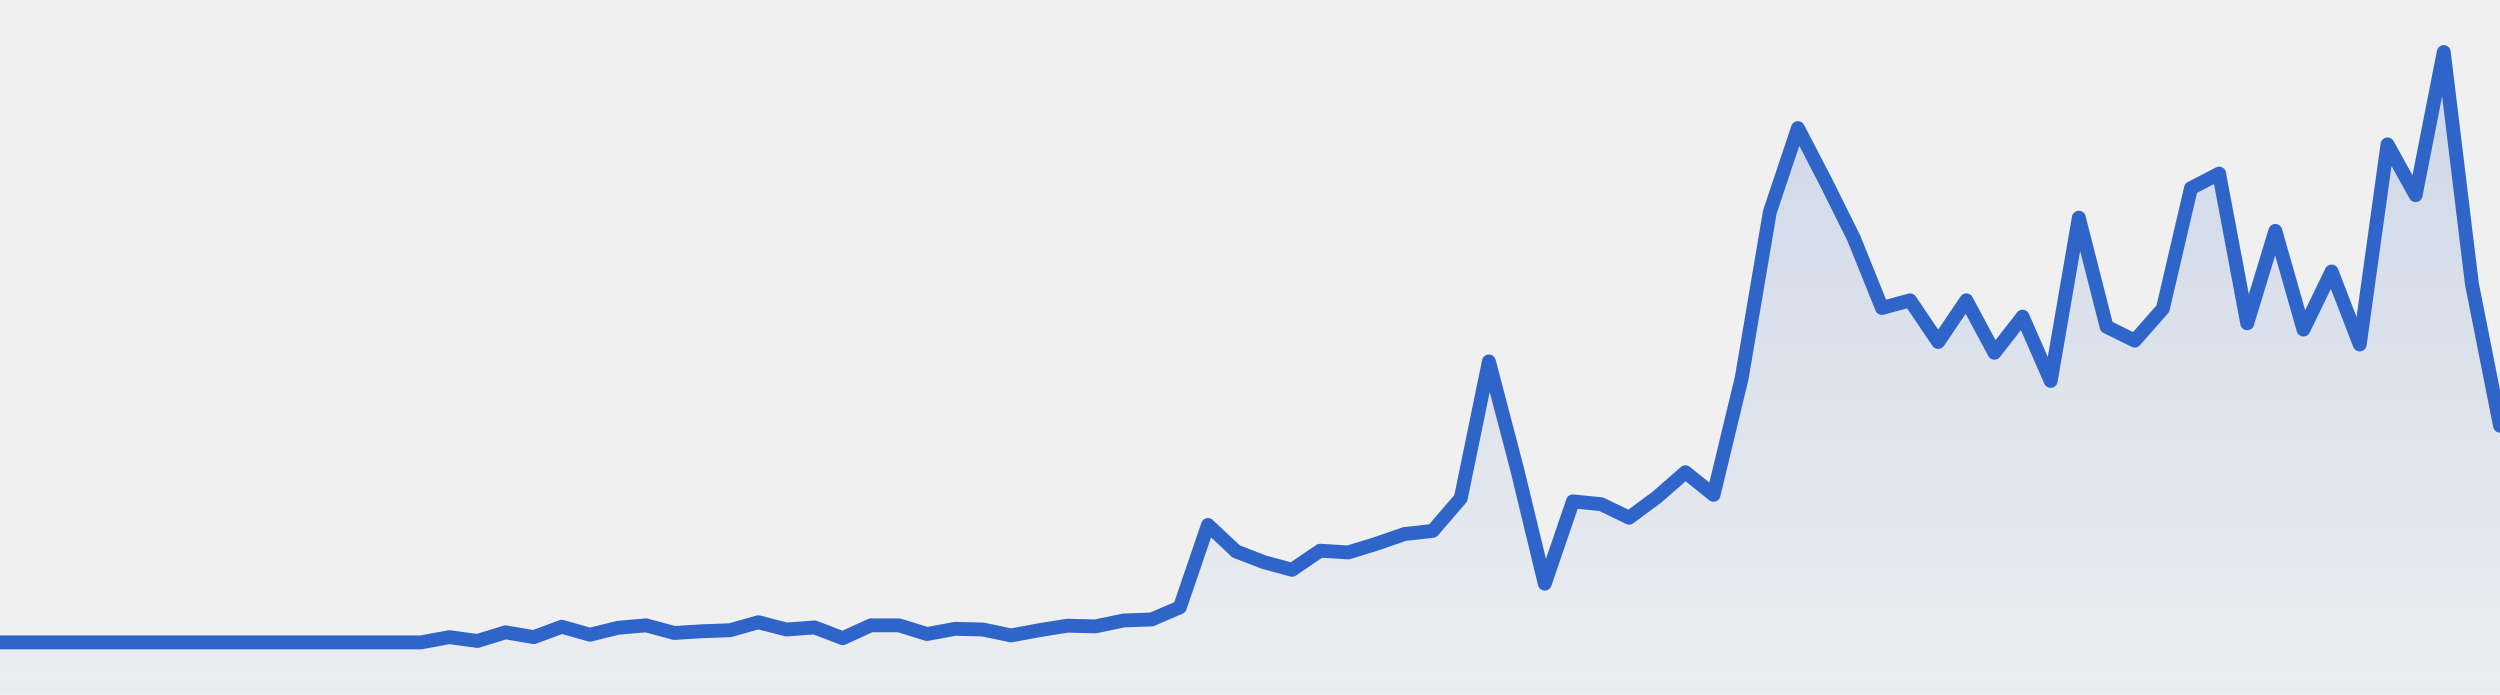
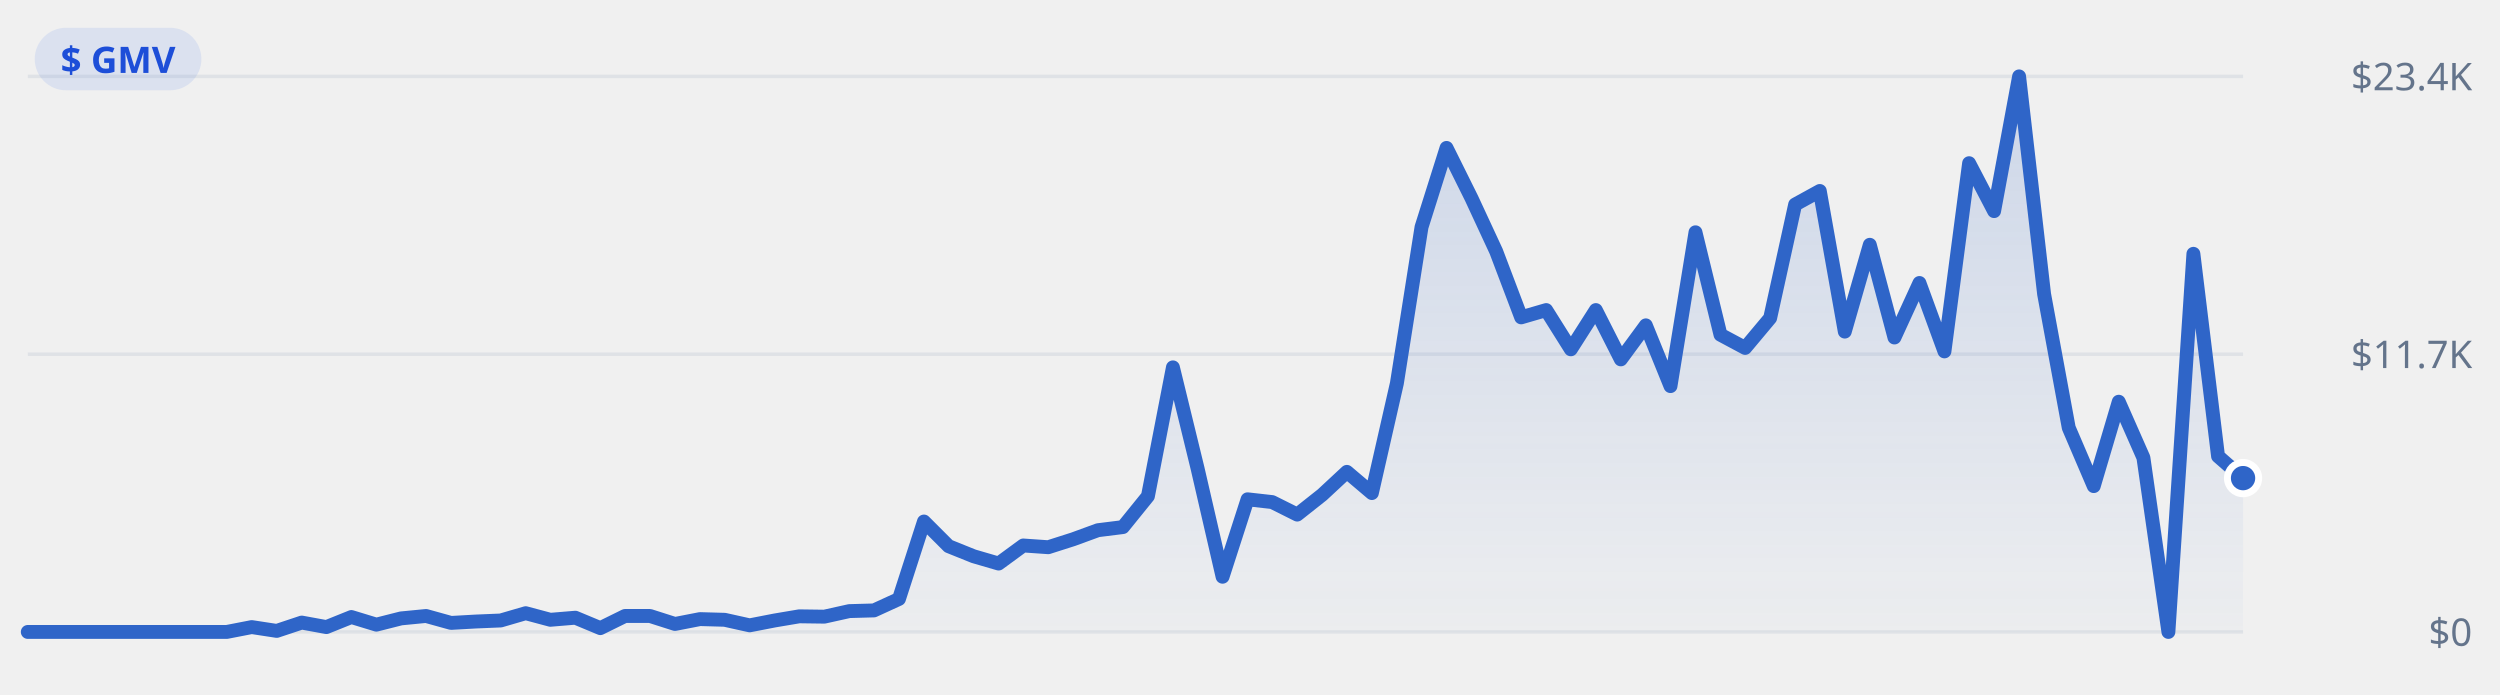
<svg xmlns="http://www.w3.org/2000/svg" viewBox="0 0 720 200">
  <defs>
    <linearGradient id="g" x1="0" y1="0" x2="0" y2="1">
      <stop offset="0%" stop-color="#2f65c8" stop-opacity="0.18" />
      <stop offset="100%" stop-color="#2f65c8" stop-opacity="0.02" />
    </linearGradient>
  </defs>
-   <polygon points="0,200 0.0,185.0 8.1,185.0 16.2,185.0 24.3,185.0 32.4,185.0 40.4,185.0 48.5,185.0 56.6,185.0 64.7,185.0 72.8,185.0 80.9,185.0 89.0,185.0 97.1,185.0 105.2,185.0 113.3,185.0 121.3,185.0 129.4,183.5 137.5,184.6 145.6,182.1 153.7,183.5 161.8,180.5 169.9,182.8 178.0,180.8 186.1,180.1 194.2,182.3 202.2,181.8 210.3,181.5 218.4,179.2 226.5,181.3 234.6,180.7 242.7,183.8 250.8,180.1 258.9,180.1 267.0,182.6 275.1,181.1 283.1,181.3 291.2,183.0 299.3,181.5 307.4,180.2 315.5,180.4 323.6,178.7 331.7,178.4 339.8,174.9 347.9,151.2 356.0,158.8 364.0,161.9 372.1,164.1 380.2,158.6 388.3,159.1 396.4,156.6 404.5,153.8 412.6,152.9 420.7,143.5 428.8,104.1 436.9,135.0 444.9,168.1 453.0,144.4 461.1,145.2 469.2,149.1 477.3,143.1 485.4,136.0 493.5,142.5 501.6,108.9 509.7,61.1 517.8,36.9 525.8,52.3 533.9,68.6 542.0,88.7 550.1,86.5 558.2,98.5 566.3,86.5 574.4,101.6 582.5,91.2 590.6,109.7 598.7,62.7 606.7,94.1 614.8,98.1 622.9,88.9 631.0,54.2 639.1,50.0 647.2,93.1 655.3,66.5 663.4,94.9 671.5,78.2 679.6,99.2 687.6,41.6 695.7,56.2 703.8,15.0 711.9,81.7 720.0,122.6 720,200" fill="url(#g)" />
-   <polyline points="0.0,185.0 8.1,185.0 16.2,185.0 24.3,185.0 32.4,185.0 40.4,185.0 48.5,185.0 56.6,185.0 64.7,185.0 72.8,185.0 80.9,185.0 89.0,185.0 97.1,185.0 105.2,185.0 113.3,185.0 121.3,185.0 129.4,183.5 137.5,184.6 145.6,182.1 153.7,183.5 161.8,180.5 169.9,182.8 178.0,180.8 186.1,180.1 194.2,182.3 202.2,181.8 210.3,181.5 218.4,179.2 226.5,181.3 234.6,180.7 242.7,183.8 250.8,180.1 258.9,180.1 267.0,182.6 275.1,181.1 283.1,181.3 291.2,183.0 299.3,181.5 307.4,180.2 315.5,180.4 323.6,178.7 331.7,178.4 339.8,174.9 347.9,151.2 356.0,158.8 364.0,161.9 372.1,164.1 380.2,158.6 388.3,159.1 396.4,156.6 404.5,153.8 412.6,152.9 420.7,143.5 428.8,104.1 436.9,135.0 444.9,168.1 453.0,144.4 461.1,145.2 469.2,149.1 477.3,143.1 485.4,136.0 493.5,142.5 501.6,108.9 509.7,61.1 517.8,36.9 525.8,52.3 533.9,68.6 542.0,88.7 550.1,86.5 558.2,98.5 566.3,86.5 574.4,101.6 582.5,91.2 590.6,109.7 598.7,62.7 606.7,94.1 614.8,98.1 622.9,88.9 631.0,54.2 639.1,50.0 647.2,93.1 655.3,66.5 663.4,94.9 671.5,78.2 679.6,99.2 687.6,41.6 695.7,56.2 703.8,15.0 711.9,81.7 720.0,122.6" fill="none" stroke="#2f65c8" stroke-width="4" stroke-linecap="round" stroke-linejoin="round" />
+   <rect x="10" y="8" width="48" height="18" rx="9" fill="rgba(37,99,235,0.10)" />
+   <text x="34" y="21" text-anchor="middle" font-family="system-ui,sans-serif" font-size="10.5" font-weight="700" fill="#1d4ed8">$ GMV</text>
+   <line x1="8" y1="22.0" x2="646" y2="22.0" stroke="rgba(148,163,184,0.18)" stroke-width="1" />
+   <text x="712" y="26.0" text-anchor="end" font-family="system-ui,sans-serif" font-size="11" fill="#64748b">$23.4K</text>
+   <line x1="8" y1="102.0" x2="646" y2="102.0" stroke="rgba(148,163,184,0.18)" stroke-width="1" />
+   <text x="712" y="106.0" text-anchor="end" font-family="system-ui,sans-serif" font-size="11" fill="#64748b">$11.7K</text>
+   <line x1="8" y1="182.0" x2="646" y2="182.0" stroke="rgba(148,163,184,0.18)" stroke-width="1" />
+   <text x="712" y="186.0" text-anchor="end" font-family="system-ui,sans-serif" font-size="11" fill="#64748b">$0</text>
+   <polygon points="8,182 8.0,182.0 15.2,182.0 22.3,182.0 29.5,182.0 36.7,182.0 43.8,182.0 51.0,182.0 58.2,182.0 65.3,182.0 72.5,180.6 79.7,181.7 86.9,179.3 94.0,180.6 101.2,177.7 108.4,179.9 115.5,178.1 122.7,177.4 129.9,179.4 137.0,179.0 144.2,178.7 151.4,176.6 158.5,178.5 165.7,177.9 172.9,180.9 180.0,177.4 187.2,177.4 194.4,179.7 201.6,178.3 208.7,178.5 215.9,180.1 223.1,178.7 230.2,177.5 237.4,177.6 244.6,176.0 251.7,175.8 258.9,172.5 266.1,150.2 273.2,157.3 280.4,160.2 287.6,162.3 294.7,157.1 301.9,157.6 309.1,155.3 316.2,152.7 323.4,151.8 330.6,142.9 337.8,105.8 344.9,134.9 352.1,166.1 359.3,143.8 366.4,144.6 373.6,148.2 380.8,142.5 387.9,135.9 395.1,142.0 402.3,110.4 409.4,65.4 416.6,42.6 423.8,57.1 430.9,72.4 438.1,91.4 445.3,89.3 452.4,100.6 459.6,89.3 466.8,103.5 474.0,93.7 481.1,111.2 488.3,66.9 495.5,96.4 502.6,100.2 509.8,91.6 517.0,58.9 524.1,55.0 531.3,95.5 538.5,70.5 545.6,97.2 552.8,81.5 560.0,101.2 567.1,47.0 574.3,60.8 581.5,22.0 588.7,84.7 595.8,123.2 603.0,140.0 610.2,115.7 617.3,131.8 624.5,182.0 631.7,73.1 638.8,131.4 646.0,137.7 646,182" fill="url(#g)" />
+   <polyline points="8.0,182.0 15.2,182.0 22.3,182.0 29.5,182.0 36.7,182.0 43.8,182.0 51.0,182.0 58.2,182.0 65.3,182.0 72.5,180.6 79.7,181.7 86.9,179.3 94.0,180.6 101.2,177.7 108.4,179.9 115.5,178.1 122.7,177.4 129.9,179.4 137.0,179.0 144.2,178.7 151.4,176.6 158.5,178.5 165.7,177.9 172.9,180.9 180.0,177.4 187.2,177.4 194.4,179.7 201.6,178.3 208.7,178.5 215.9,180.1 223.1,178.7 230.2,177.5 237.4,177.6 244.6,176.0 251.7,175.8 258.9,172.5 266.1,150.2 273.2,157.3 280.4,160.2 287.6,162.3 294.7,157.1 301.9,157.6 309.1,155.3 316.2,152.7 323.4,151.8 330.6,142.9 337.8,105.8 344.9,134.9 352.1,166.1 359.3,143.8 366.4,144.6 373.6,148.2 380.8,142.5 387.9,135.9 395.1,142.0 402.3,110.4 409.4,65.4 416.6,42.6 423.8,57.1 430.9,72.4 438.1,91.4 445.3,89.3 452.4,100.6 459.6,89.3 466.8,103.5 474.0,93.7 481.1,111.2 488.3,66.9 495.5,96.4 502.6,100.2 509.8,91.6 517.0,58.9 524.1,55.0 531.3,95.5 538.5,70.5 545.6,97.2 552.8,81.5 560.0,101.2 567.1,47.0 574.3,60.8 581.5,22.0 588.7,84.7 595.8,123.2 603.0,140.0 610.2,115.7 617.3,131.8 624.5,182.0 631.7,73.1 638.8,131.4 646.0,137.7" fill="none" stroke="#2f65c8" stroke-width="4" stroke-linecap="round" stroke-linejoin="round" />
+   <circle cx="646.0" cy="137.7" r="4.5" fill="#2f65c8" stroke="#ffffff" stroke-width="2" />
</svg>
